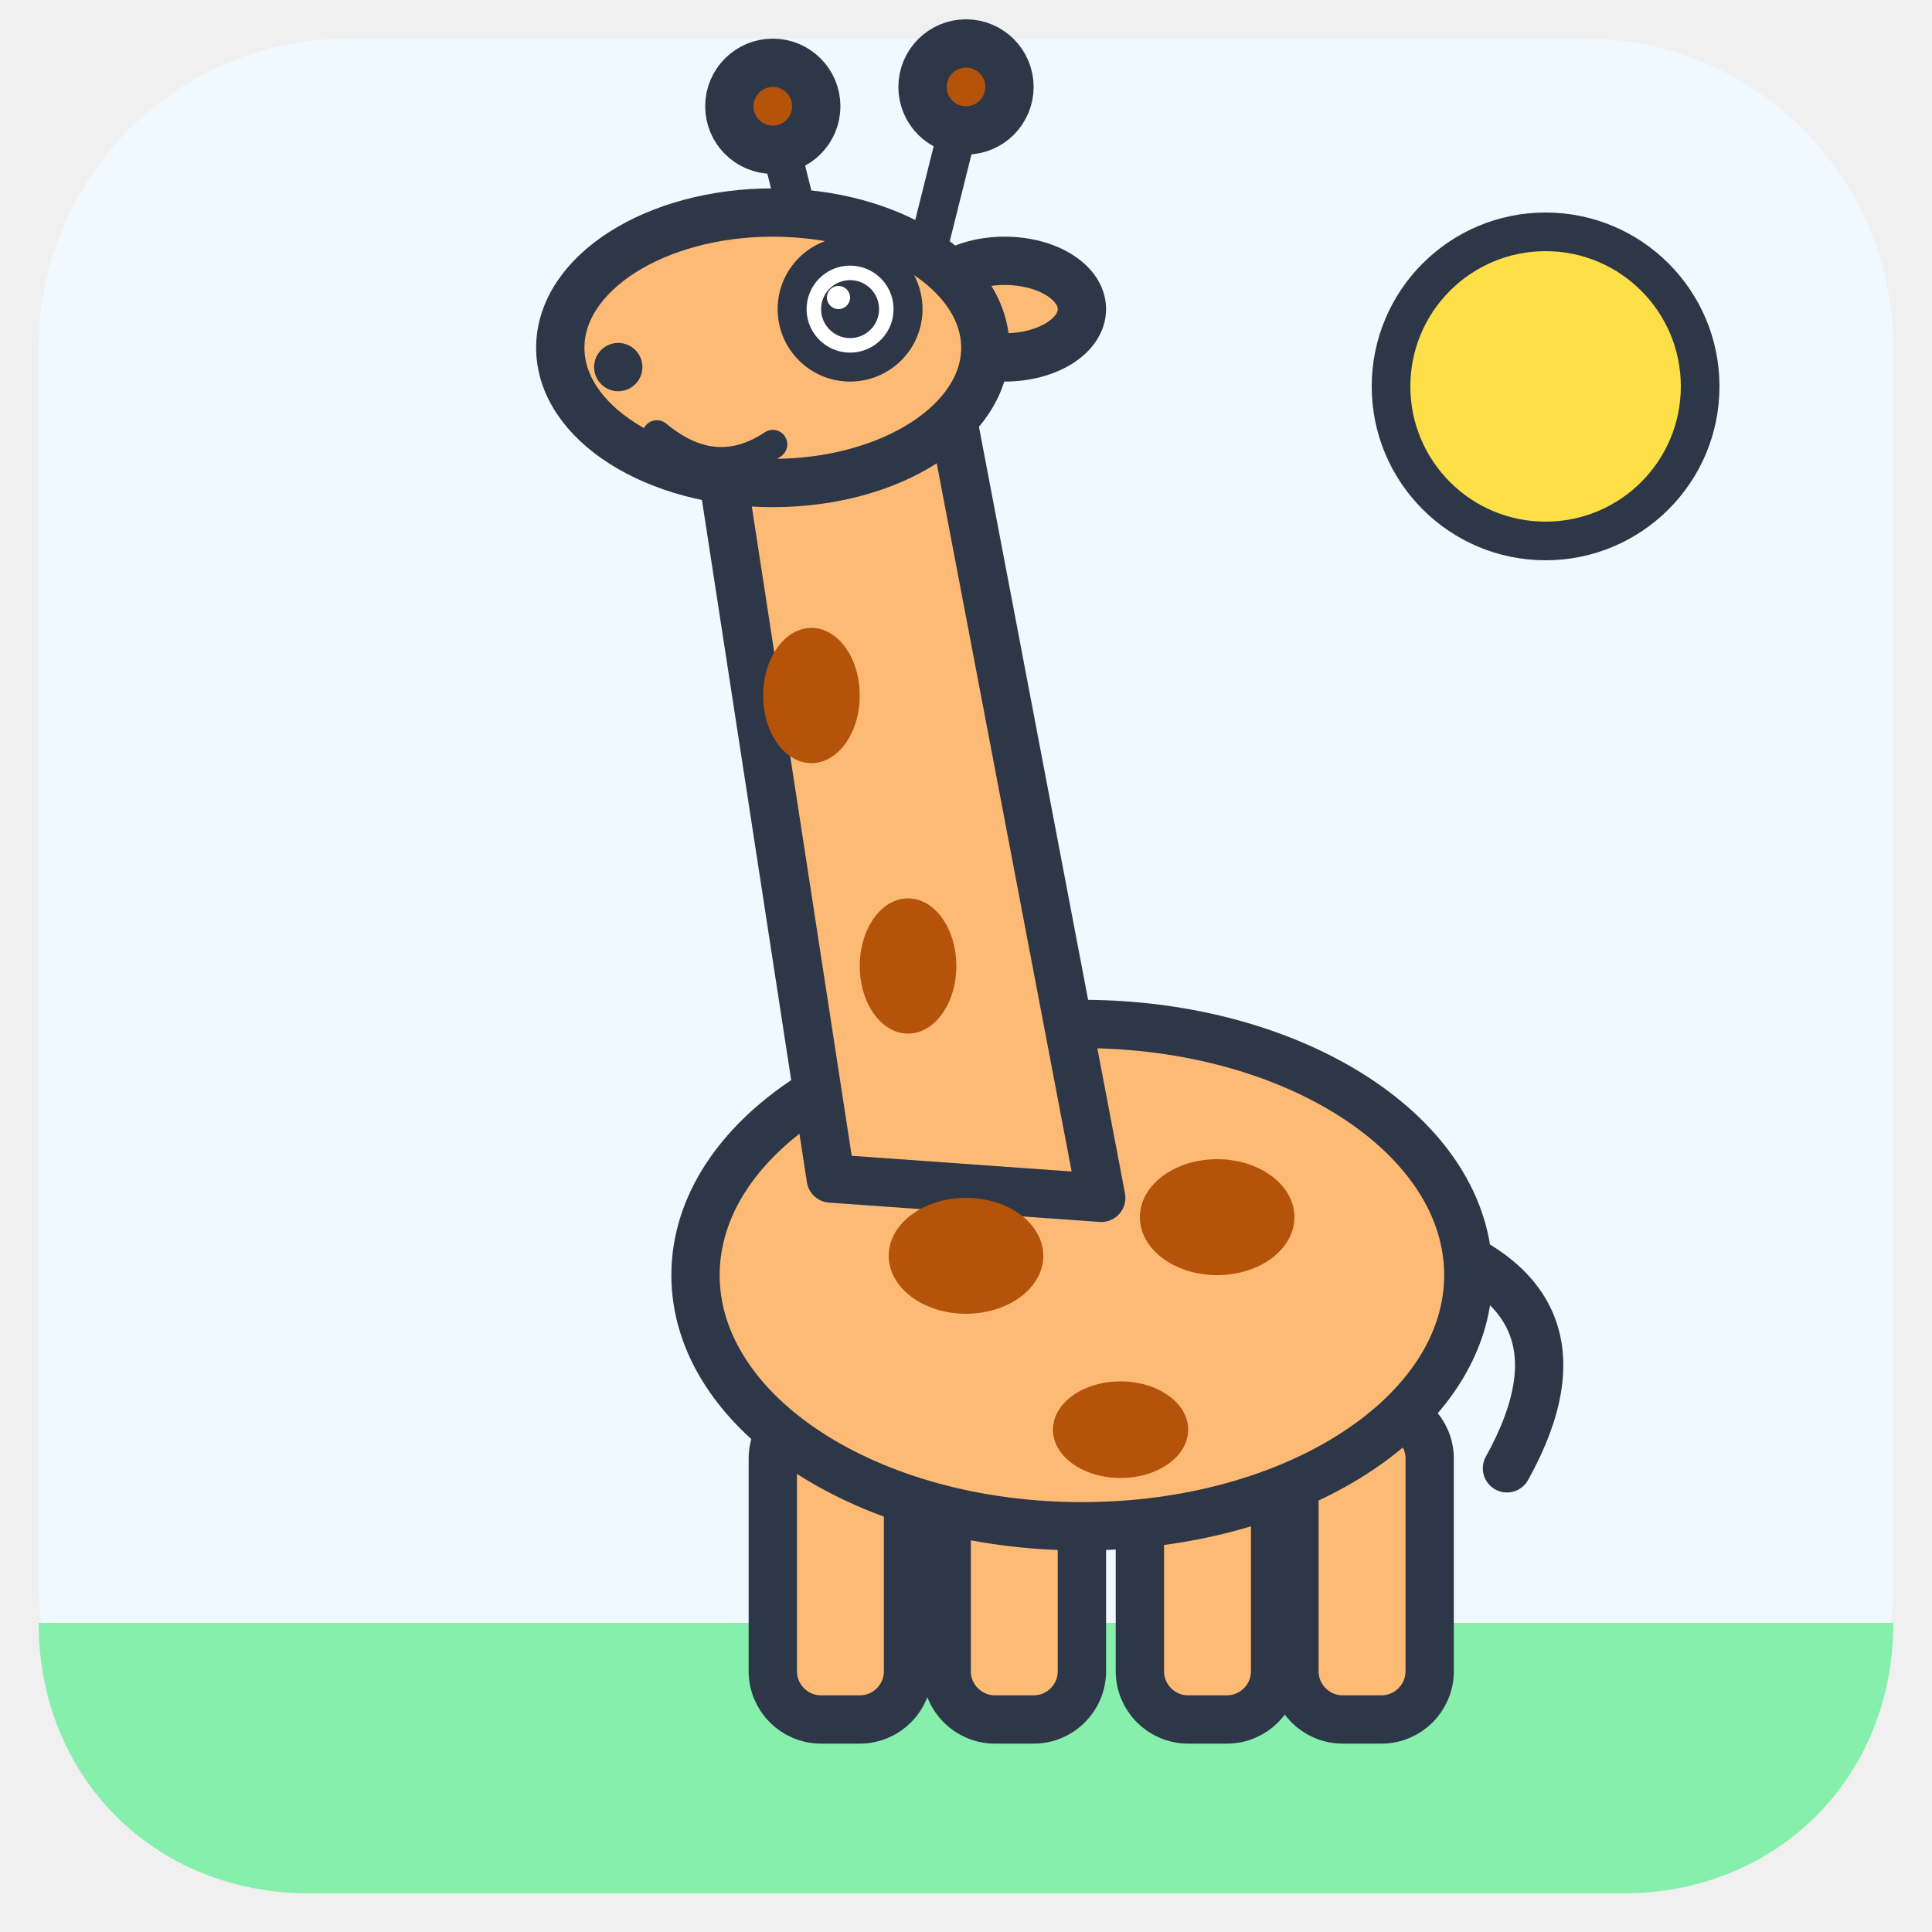
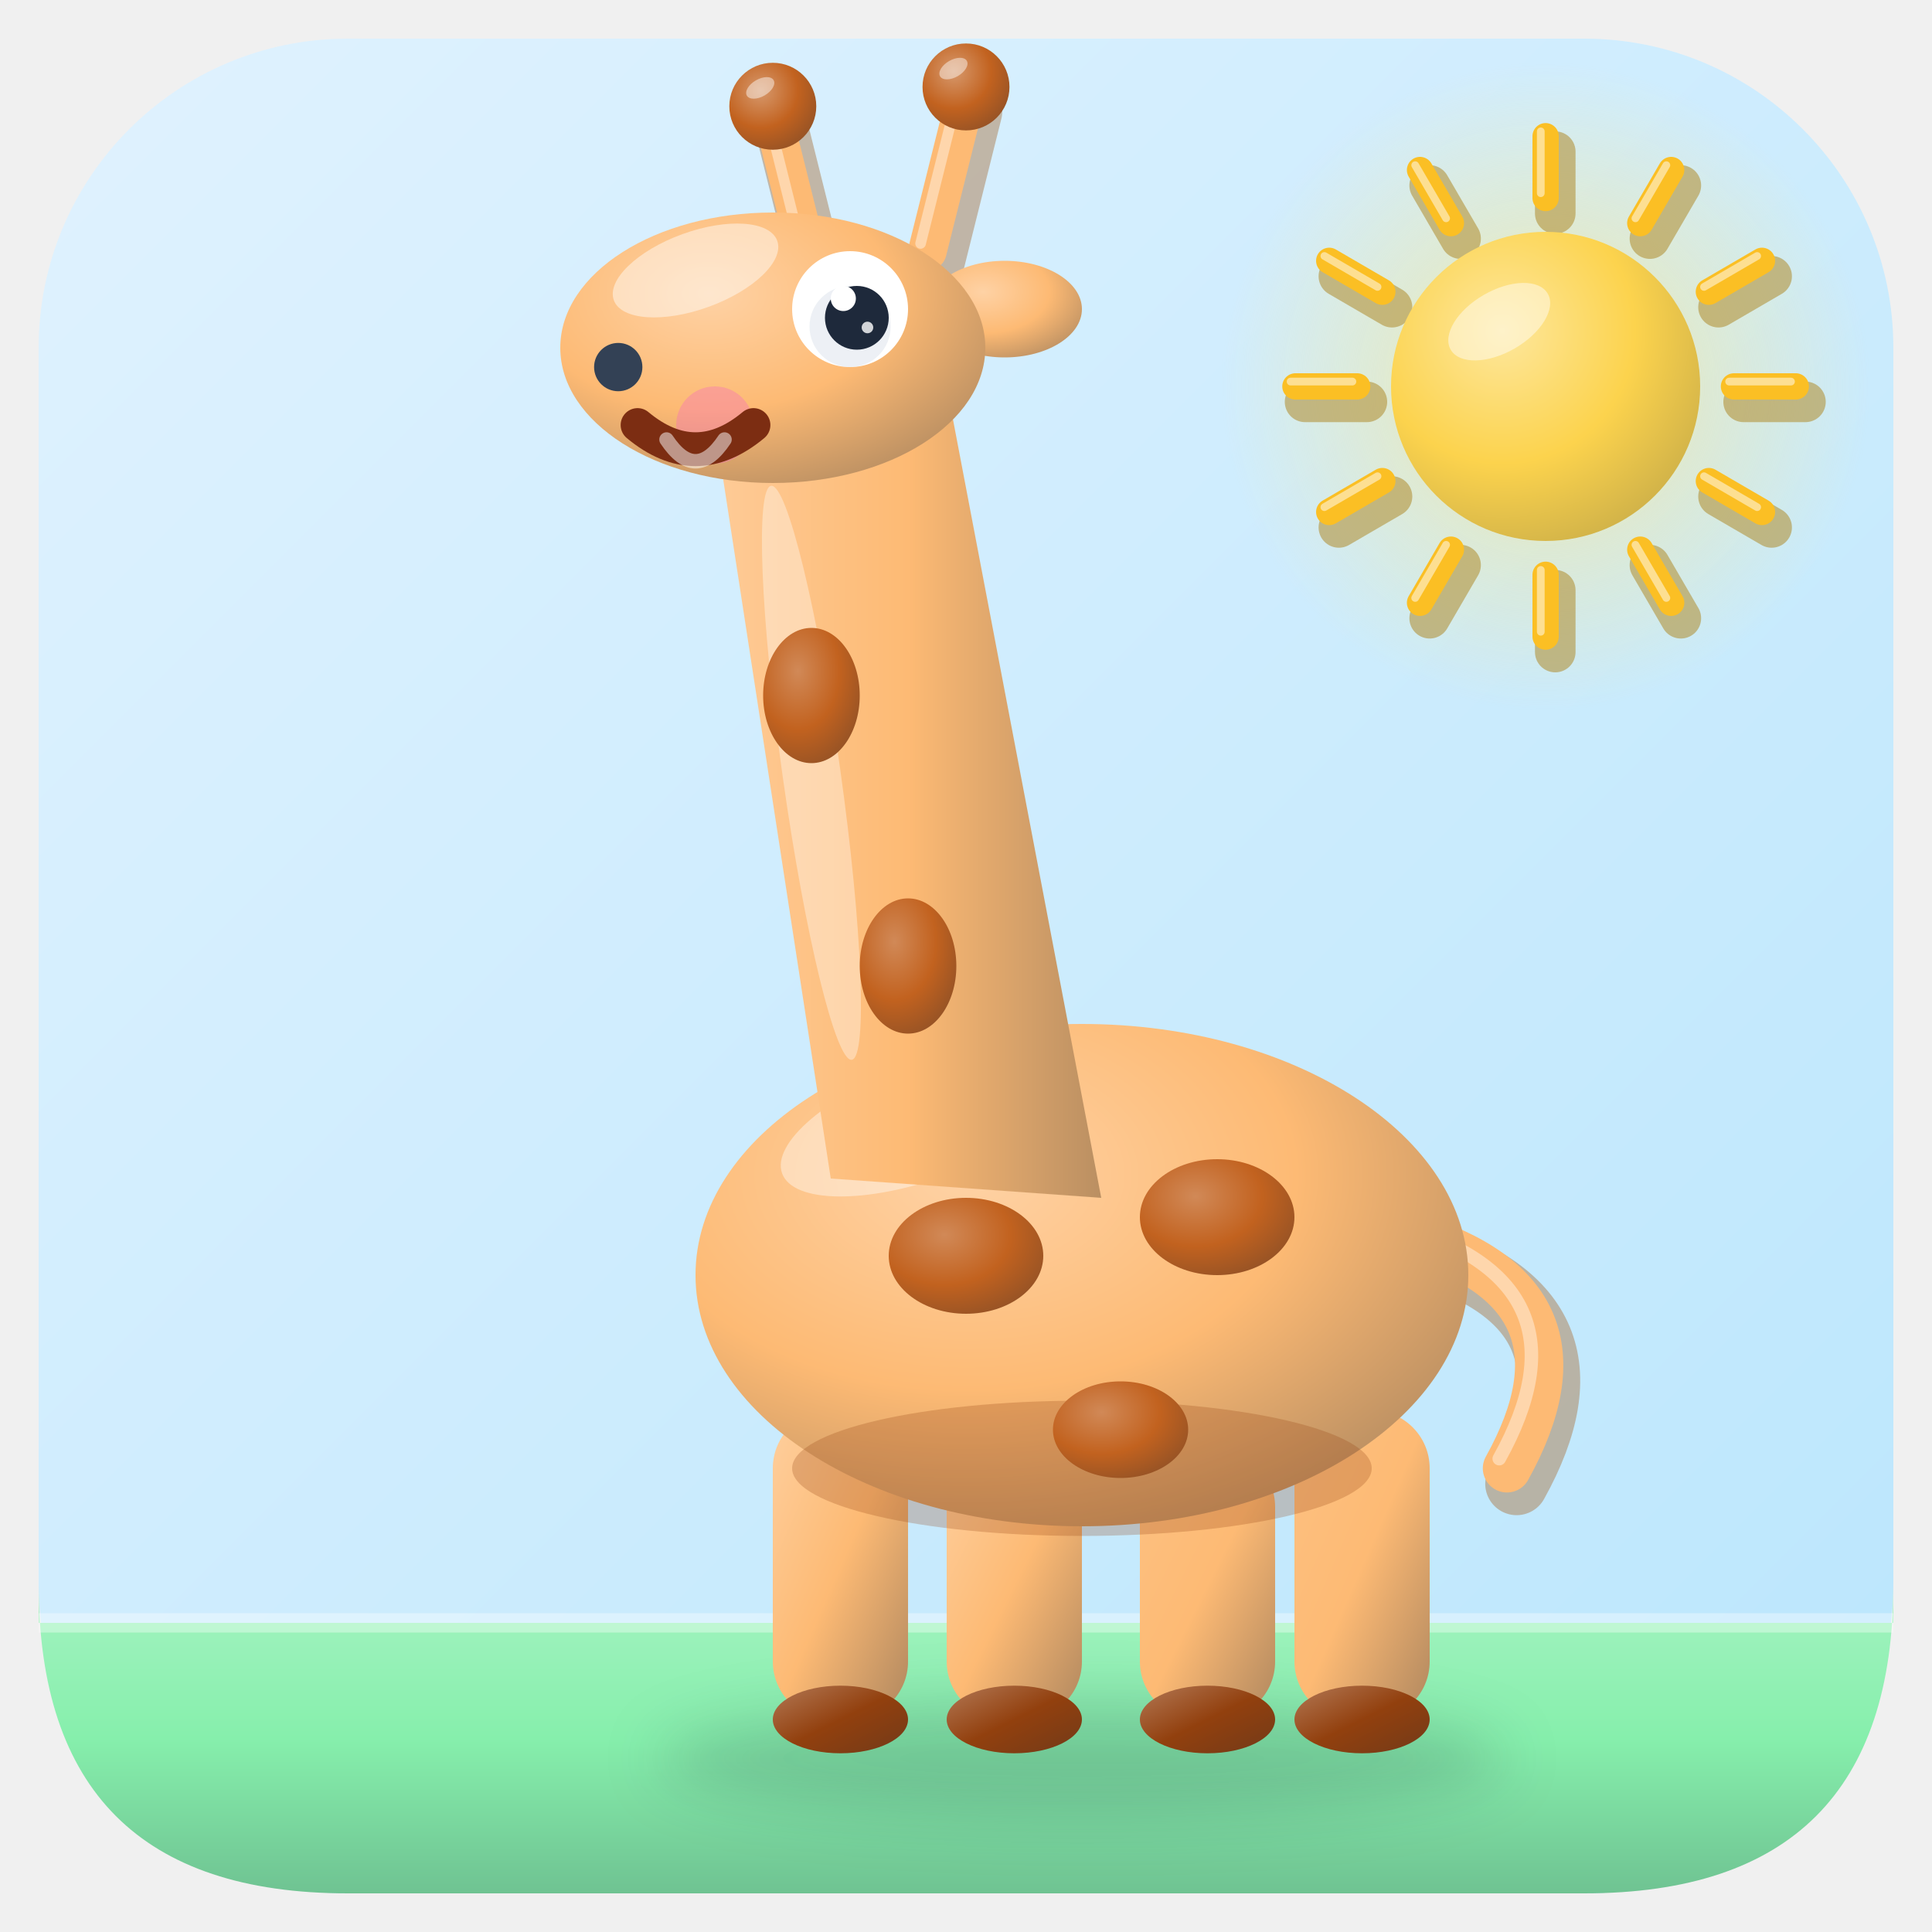
<svg xmlns="http://www.w3.org/2000/svg" viewBox="0 0 200 200" role="img" aria-label="גבוה">
-   <rect x="4" y="4" width="192" height="192" rx="32" fill="#F0F9FF" />
-   <path d="M4 168H196C196 184 184 196 168 196H32C16 196 4 184 4 168Z" fill="#86EFAC" />
-   <g stroke="#2D3748" stroke-width="5" stroke-linejoin="round" stroke-linecap="round">
-     <circle cx="160" cy="40" r="16" fill="#FDE047" stroke-width="4" />
-     <path d="M146 128 Q166 134 156 152" fill="none" />
-     <rect x="80" y="146" width="14" height="32" rx="5" fill="#FDBA74" />
-     <rect x="98" y="150" width="14" height="28" rx="5" fill="#FDBA74" />
-     <rect x="118" y="150" width="14" height="28" rx="5" fill="#FDBA74" />
-     <rect x="134" y="146" width="14" height="32" rx="5" fill="#FDBA74" />
-     <ellipse cx="112" cy="132" rx="40" ry="26" fill="#FDBA74" />
-     <path d="M86 122 L74 44 L98 40 L114 124 Z" fill="#FDBA74" />
-     <ellipse cx="100" cy="130" rx="8" ry="6" fill="#B45309" stroke="none" />
-     <ellipse cx="126" cy="126" rx="8" ry="6" fill="#B45309" stroke="none" />
-     <ellipse cx="116" cy="148" rx="7" ry="5" fill="#B45309" stroke="none" />
-     <ellipse cx="84" cy="72" rx="5" ry="7" fill="#B45309" stroke="none" />
-     <ellipse cx="94" cy="100" rx="5" ry="7" fill="#B45309" stroke="none" />
-     <path d="M84 28 L80 12 M96 26 L100 10" stroke-width="4" />
-     <circle cx="80" cy="11" r="4.5" fill="#B45309" />
-     <circle cx="100" cy="9" r="4.5" fill="#B45309" />
-     <ellipse cx="104" cy="32" rx="8" ry="5" fill="#FDBA74" />
-     <ellipse cx="80" cy="36" rx="22" ry="14" fill="#FDBA74" />
-     <circle cx="64" cy="38" r="2.5" fill="#2D3748" stroke="none" />
-     <circle cx="88" cy="32" r="6" fill="#fff" stroke-width="3" />
-     <circle cx="88" cy="32" r="3" fill="#2D3748" stroke="none" />
-     <circle cx="86.8" cy="30.8" r="1.2" fill="#fff" stroke="none" />
-     <path d="M68 45 Q74 50 80 46" fill="none" stroke-width="3" />
-   </g>
+   <defs>
+     <linearGradient id="tall-short-word-g0" x1="0" y1="0" x2="1" y2="1">
+       <stop offset="0" stop-color="#E0F2FE" />
+       <stop offset="1" stop-color="#BAE6FD" />
+     </linearGradient>
+     <radialGradient id="tall-short-word-g1">
+       <stop offset="0" stop-color="#FDE68A" stop-opacity="0.9" />
+       <stop offset="0.5" stop-color="#FDE68A" stop-opacity="0.36" />
+       <stop offset="1" stop-color="#FDE68A" stop-opacity="0" />
+     </radialGradient>
+     <radialGradient id="tall-short-word-g2" cx="0.36" cy="0.32" r="0.78">
+       <stop offset="0" stop-color="#fde79d" />
+       <stop offset=".55" stop-color="#FCD34D" />
+       <stop offset="1" stop-color="#cbae48" />
+     </radialGradient>
+     <linearGradient id="tall-short-word-g3" x1="0" y1="0" x2="0" y2="1">
+       <stop offset="0" stop-color="#a4f3c1" />
+       <stop offset=".5" stop-color="#86EFAC" />
+       <stop offset="1" stop-color="#6fc392" />
+     </linearGradient>
+     <linearGradient id="tall-short-word-g4" x1="0" y1="0" x2="1" y2="1">
+       <stop offset="0" stop-color="#fecf9e" />
+       <stop offset=".5" stop-color="#FDBA74" />
+       <stop offset="1" stop-color="#af875f" />
+     </linearGradient>
+     <linearGradient id="tall-short-word-g5" x1="0" y1="0" x2="1" y2="1">
+       <stop offset="0" stop-color="#b37956" />
+       <stop offset=".5" stop-color="#92400E" />
+       <stop offset="1" stop-color="#723a19" />
+     </linearGradient>
+     <linearGradient id="tall-short-word-g6" x1="0" y1="0" x2="1" y2="1">
+       <stop offset="0" stop-color="#fdc182" />
+       <stop offset=".5" stop-color="#FDBA74" />
+       <stop offset="1" stop-color="#af875f" />
+     </linearGradient>
+     <radialGradient id="tall-short-word-g7" cx="0.35" cy="0.3" r="0.78">
+       <stop offset="0" stop-color="#fed2a5" />
+       <stop offset=".55" stop-color="#FDBA74" />
+       <stop offset="1" stop-color="#ba8f62" />
+     </radialGradient>
+     <linearGradient id="tall-short-word-g8" x1="0" y1="0" x2="1" y2="0">
+       <stop offset="0" stop-color="#fecb97" />
+       <stop offset=".5" stop-color="#FDBA74" />
+       <stop offset="1" stop-color="#ba8f62" />
+     </linearGradient>
+     <radialGradient id="tall-short-word-g9" cx="0.36" cy="0.32" r="0.78">
+       <stop offset="0" stop-color="#d18957" />
+       <stop offset=".55" stop-color="#C2621F" />
+       <stop offset="1" stop-color="#915126" />
+     </radialGradient>
+     <radialGradient id="tall-short-word-g10" cx="0.36" cy="0.32" r="0.78">
+       <stop offset="0" stop-color="#d7996d" />
+       <stop offset=".55" stop-color="#C2621F" />
+       <stop offset="1" stop-color="#915126" />
+     </radialGradient>
+     <radialGradient id="tall-short-word-g11" cx="0.36" cy="0.32" r="0.78">
+       <stop offset="0" stop-color="#fed2a5" />
+       <stop offset=".55" stop-color="#FDBA74" />
+       <stop offset="1" stop-color="#ba8f62" />
+     </radialGradient>
+     <filter id="tall-short-word-blur" x="-30%" y="-60%" width="160%" height="220%">
+       <feGaussianBlur stdDeviation="3" />
+     </filter>
+   </defs>
+   <rect x="4" y="4" width="192" height="192" rx="32" fill="url(#tall-short-word-g0)" />
+   <circle cx="160" cy="40" r="33.6" fill="url(#tall-short-word-g1)" />
+   <path d="M179.5 40 L185.9 40" fill="none" stroke="#ae8b2b" stroke-width="4.2" stroke-linecap="round" stroke-linejoin="round" opacity=".55" transform="translate(1 1.6)" />
+   <path d="M179.5 40 L185.9 40" fill="none" stroke="#FBBF24" stroke-width="2.72" stroke-linecap="round" stroke-linejoin="round" />
+   <path d="M179.5 40 L185.9 40" fill="none" stroke="#fff" stroke-width="0.8" stroke-linecap="round" stroke-linejoin="round" opacity="0.5" transform="translate(-0.5 -0.5)" />
+   <path d="M176.9 49.8 L182.4 53" fill="none" stroke="#ae8b2b" stroke-width="4.2" stroke-linecap="round" stroke-linejoin="round" opacity=".55" transform="translate(1 1.6)" />
+   <path d="M176.9 49.8 L182.4 53" fill="none" stroke="#FBBF24" stroke-width="2.72" stroke-linecap="round" stroke-linejoin="round" />
+   <path d="M176.9 49.8 L182.4 53" fill="none" stroke="#fff" stroke-width="0.8" stroke-linecap="round" stroke-linejoin="round" opacity="0.5" transform="translate(-0.5 -0.5)" />
+   <path d="M169.8 56.9 L173 62.4" fill="none" stroke="#ae8b2b" stroke-width="4.2" stroke-linecap="round" stroke-linejoin="round" opacity=".55" transform="translate(1 1.6)" />
+   <path d="M169.8 56.9 L173 62.4" fill="none" stroke="#FBBF24" stroke-width="2.72" stroke-linecap="round" stroke-linejoin="round" />
+   <path d="M169.8 56.9 L173 62.4" fill="none" stroke="#fff" stroke-width="0.8" stroke-linecap="round" stroke-linejoin="round" opacity="0.5" transform="translate(-0.5 -0.5)" />
+   <path d="M160 59.5 L160 65.9" fill="none" stroke="#ae8b2b" stroke-width="4.2" stroke-linecap="round" stroke-linejoin="round" opacity=".55" transform="translate(1 1.6)" />
+   <path d="M160 59.5 L160 65.9" fill="none" stroke="#FBBF24" stroke-width="2.72" stroke-linecap="round" stroke-linejoin="round" />
+   <path d="M160 59.5 L160 65.9" fill="none" stroke="#fff" stroke-width="0.8" stroke-linecap="round" stroke-linejoin="round" opacity="0.5" transform="translate(-0.5 -0.5)" />
+   <path d="M150.2 56.9 L147 62.4" fill="none" stroke="#ae8b2b" stroke-width="4.2" stroke-linecap="round" stroke-linejoin="round" opacity=".55" transform="translate(1 1.6)" />
+   <path d="M150.2 56.9 L147 62.4" fill="none" stroke="#FBBF24" stroke-width="2.72" stroke-linecap="round" stroke-linejoin="round" />
+   <path d="M150.2 56.9 L147 62.4" fill="none" stroke="#fff" stroke-width="0.8" stroke-linecap="round" stroke-linejoin="round" opacity="0.5" transform="translate(-0.5 -0.5)" />
+   <path d="M143.1 49.8 L137.6 53" fill="none" stroke="#ae8b2b" stroke-width="4.2" stroke-linecap="round" stroke-linejoin="round" opacity=".55" transform="translate(1 1.6)" />
+   <path d="M143.1 49.8 L137.6 53" fill="none" stroke="#FBBF24" stroke-width="2.72" stroke-linecap="round" stroke-linejoin="round" />
+   <path d="M143.1 49.8 L137.6 53" fill="none" stroke="#fff" stroke-width="0.8" stroke-linecap="round" stroke-linejoin="round" opacity="0.5" transform="translate(-0.5 -0.5)" />
+   <path d="M140.5 40 L134.1 40" fill="none" stroke="#ae8b2b" stroke-width="4.2" stroke-linecap="round" stroke-linejoin="round" opacity=".55" transform="translate(1 1.6)" />
+   <path d="M140.5 40 L134.1 40" fill="none" stroke="#FBBF24" stroke-width="2.72" stroke-linecap="round" stroke-linejoin="round" />
+   <path d="M140.5 40 L134.1 40" fill="none" stroke="#fff" stroke-width="0.8" stroke-linecap="round" stroke-linejoin="round" opacity="0.5" transform="translate(-0.5 -0.5)" />
+   <path d="M143.1 30.2 L137.6 27" fill="none" stroke="#ae8b2b" stroke-width="4.2" stroke-linecap="round" stroke-linejoin="round" opacity=".55" transform="translate(1 1.6)" />
+   <path d="M143.1 30.2 L137.6 27" fill="none" stroke="#FBBF24" stroke-width="2.72" stroke-linecap="round" stroke-linejoin="round" />
+   <path d="M143.1 30.2 L137.6 27" fill="none" stroke="#fff" stroke-width="0.8" stroke-linecap="round" stroke-linejoin="round" opacity="0.5" transform="translate(-0.5 -0.5)" />
+   <path d="M150.2 23.1 L147 17.6" fill="none" stroke="#ae8b2b" stroke-width="4.2" stroke-linecap="round" stroke-linejoin="round" opacity=".55" transform="translate(1 1.6)" />
+   <path d="M150.2 23.1 L147 17.6" fill="none" stroke="#FBBF24" stroke-width="2.72" stroke-linecap="round" stroke-linejoin="round" />
+   <path d="M150.2 23.1 L147 17.6" fill="none" stroke="#fff" stroke-width="0.8" stroke-linecap="round" stroke-linejoin="round" opacity="0.5" transform="translate(-0.5 -0.5)" />
+   <path d="M160 20.5 L160 14.1" fill="none" stroke="#ae8b2b" stroke-width="4.2" stroke-linecap="round" stroke-linejoin="round" opacity=".55" transform="translate(1 1.6)" />
+   <path d="M160 20.5 L160 14.1" fill="none" stroke="#FBBF24" stroke-width="2.72" stroke-linecap="round" stroke-linejoin="round" />
+   <path d="M160 20.5 L160 14.1" fill="none" stroke="#fff" stroke-width="0.8" stroke-linecap="round" stroke-linejoin="round" opacity="0.5" transform="translate(-0.5 -0.5)" />
+   <path d="M169.8 23.1 L173 17.6" fill="none" stroke="#ae8b2b" stroke-width="4.2" stroke-linecap="round" stroke-linejoin="round" opacity=".55" transform="translate(1 1.6)" />
+   <path d="M169.8 23.1 L173 17.6" fill="none" stroke="#FBBF24" stroke-width="2.72" stroke-linecap="round" stroke-linejoin="round" />
+   <path d="M169.8 23.1 L173 17.6" fill="none" stroke="#fff" stroke-width="0.8" stroke-linecap="round" stroke-linejoin="round" opacity="0.5" transform="translate(-0.5 -0.5)" />
+   <path d="M176.9 30.2 L182.4 27" fill="none" stroke="#ae8b2b" stroke-width="4.2" stroke-linecap="round" stroke-linejoin="round" opacity=".55" transform="translate(1 1.6)" />
+   <path d="M176.9 30.2 L182.4 27" fill="none" stroke="#FBBF24" stroke-width="2.72" stroke-linecap="round" stroke-linejoin="round" />
+   <path d="M176.9 30.2 L182.4 27" fill="none" stroke="#fff" stroke-width="0.8" stroke-linecap="round" stroke-linejoin="round" opacity="0.5" transform="translate(-0.5 -0.5)" />
+   <circle cx="160" cy="40" r="16" fill="url(#tall-short-word-g2)" />
+   <ellipse cx="155.2" cy="33.3" rx="5.8" ry="3.2" fill="#fff" opacity="0.45" transform="rotate(-30 155.2 33.3)" />
+   <path d="M4 168 H196 V164 Q196 196 164 196 H36 Q4 196 4 164Z" fill="url(#tall-short-word-g3)" />
+   <path d="M4 168 H196" stroke="#fff" stroke-width="2" opacity=".35" />
+   <ellipse cx="112" cy="182" rx="44" ry="6" fill="#1E293B" opacity="0.18" filter="url(#tall-short-word-blur)" />
+   <rect x="80" y="146" width="14" height="32" rx="6" fill="url(#tall-short-word-g4)" />
+   <ellipse cx="87" cy="178" rx="7" ry="3.5" fill="url(#tall-short-word-g5)" />
+   <rect x="98" y="150" width="14" height="28" rx="6" fill="url(#tall-short-word-g4)" />
+   <ellipse cx="105" cy="178" rx="7" ry="3.5" fill="url(#tall-short-word-g5)" />
+   <rect x="118" y="150" width="14" height="28" rx="6" fill="url(#tall-short-word-g6)" />
+   <ellipse cx="125" cy="178" rx="7" ry="3.5" fill="url(#tall-short-word-g5)" />
+   <rect x="134" y="146" width="14" height="32" rx="6" fill="url(#tall-short-word-g6)" />
+   <ellipse cx="141" cy="178" rx="7" ry="3.5" fill="url(#tall-short-word-g5)" />
+   <path d="M146 128 Q166 134 156 152" fill="none" stroke="#af875f" stroke-width="6.5" stroke-linecap="round" stroke-linejoin="round" opacity=".55" transform="translate(1 1.6)" />
+   <path d="M146 128 Q166 134 156 152" fill="none" stroke="#FDBA74" stroke-width="5" stroke-linecap="round" stroke-linejoin="round" />
+   <path d="M146 128 Q166 134 156 152" fill="none" stroke="#fff" stroke-width="1.4" stroke-linecap="round" stroke-linejoin="round" opacity="0.4" transform="translate(-0.8 -1)" />
+   <ellipse cx="112" cy="132" rx="40" ry="26" fill="url(#tall-short-word-g7)" />
+   <ellipse cx="96" cy="116" rx="16" ry="6" fill="#fff" opacity="0.4" transform="rotate(-20 96 116)" />
+   <ellipse cx="112" cy="152" rx="30" ry="7" fill="#92400E" opacity="0.25" />
+   <path d="M86 122 L74 44 L98 40 L114 124 Z" fill="url(#tall-short-word-g8)" />
+   <ellipse cx="84" cy="80" rx="3" ry="30" fill="#fff" opacity="0.35" transform="rotate(-8 84 80)" />
+   <ellipse cx="100" cy="130" rx="8" ry="6" fill="url(#tall-short-word-g9)" />
+   <ellipse cx="126" cy="126" rx="8" ry="6" fill="url(#tall-short-word-g9)" />
+   <ellipse cx="116" cy="148" rx="7" ry="5" fill="url(#tall-short-word-g9)" />
+   <ellipse cx="84" cy="72" rx="5" ry="7" fill="url(#tall-short-word-g9)" />
+   <ellipse cx="94" cy="100" rx="5" ry="7" fill="url(#tall-short-word-g9)" />
+   <path d="M84 28 L80 12 M96 26 L100 10" fill="none" stroke="#af875f" stroke-width="5.5" stroke-linecap="round" stroke-linejoin="round" opacity=".55" transform="translate(1 1.6)" />
+   <path d="M84 28 L80 12 M96 26 L100 10" fill="none" stroke="#FDBA74" stroke-width="4" stroke-linecap="round" stroke-linejoin="round" />
+   <path d="M84 28 L80 12 M96 26 L100 10" fill="none" stroke="#fff" stroke-width="1.1" stroke-linecap="round" stroke-linejoin="round" opacity="0.4" transform="translate(-0.7 -0.8)" />
+   <circle cx="80" cy="11" r="4.5" fill="url(#tall-short-word-g10)" />
+   <ellipse cx="78.7" cy="9.1" rx="1.6" ry="0.9" fill="#fff" opacity="0.45" transform="rotate(-30 78.7 9.1)" />
+   <circle cx="100" cy="9" r="4.5" fill="url(#tall-short-word-g10)" />
+   <ellipse cx="98.7" cy="7.1" rx="1.6" ry="0.9" fill="#fff" opacity="0.45" transform="rotate(-30 98.7 7.1)" />
+   <ellipse cx="104" cy="32" rx="8" ry="5" fill="url(#tall-short-word-g11)" />
+   <ellipse cx="80" cy="36" rx="22" ry="14" fill="url(#tall-short-word-g7)" />
+   <ellipse cx="72" cy="28" rx="9" ry="4" fill="#fff" opacity="0.45" transform="rotate(-20 72 28)" />
+   <circle cx="64" cy="38" r="2.5" fill="#334155" />
+   <circle cx="88" cy="32" r="6" fill="#fff" />
+   <circle cx="88" cy="33.8" r="4.2" fill="#CBD5E1" opacity=".35" />
+   <circle cx="88.7" cy="32.9" r="3.3" fill="#1E293B" />
+   <circle cx="87.3" cy="30.9" r="1.3" fill="#fff" />
+   <circle cx="89.8" cy="33.9" r="0.6" fill="#fff" opacity=".8" />
+   <circle cx="74" cy="44" r="4" fill="#F472B6" opacity=".4" />
+   <path d="M66 44 Q72 49 78 44" fill="none" stroke="#7C2D12" stroke-width="3.5" stroke-linecap="round" stroke-linejoin="round" />
+   <path d="M69 45.5 Q72 50 75 45.5" fill="none" stroke="#fff" stroke-width="1.5" stroke-linecap="round" stroke-linejoin="round" opacity="0.5" />
</svg>
